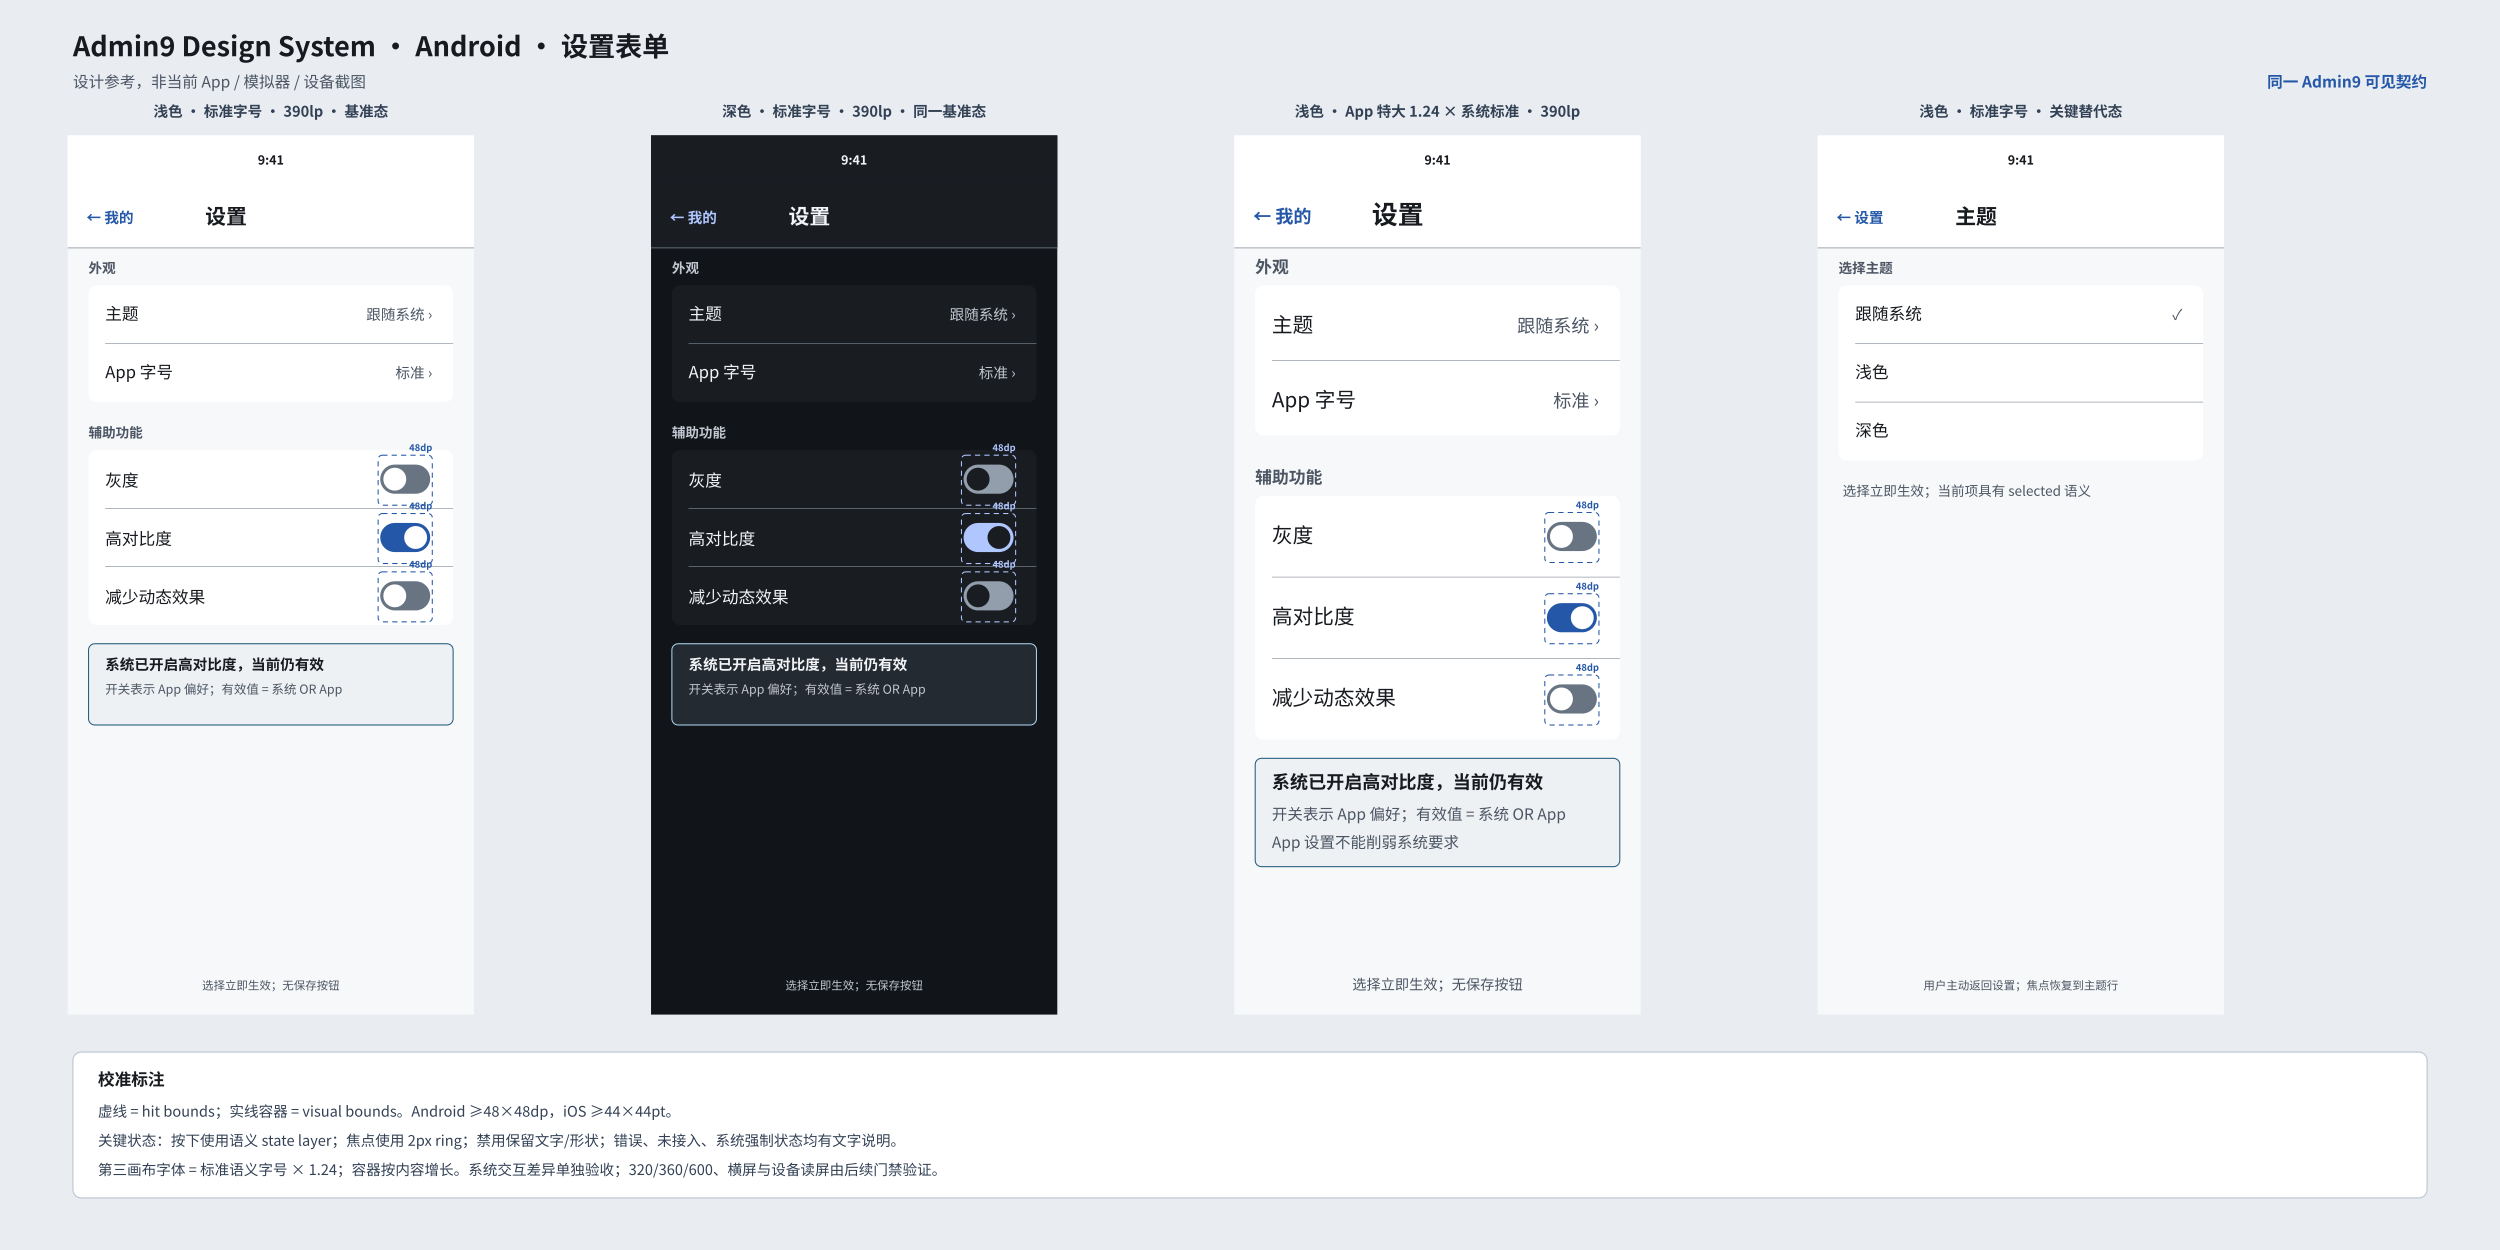
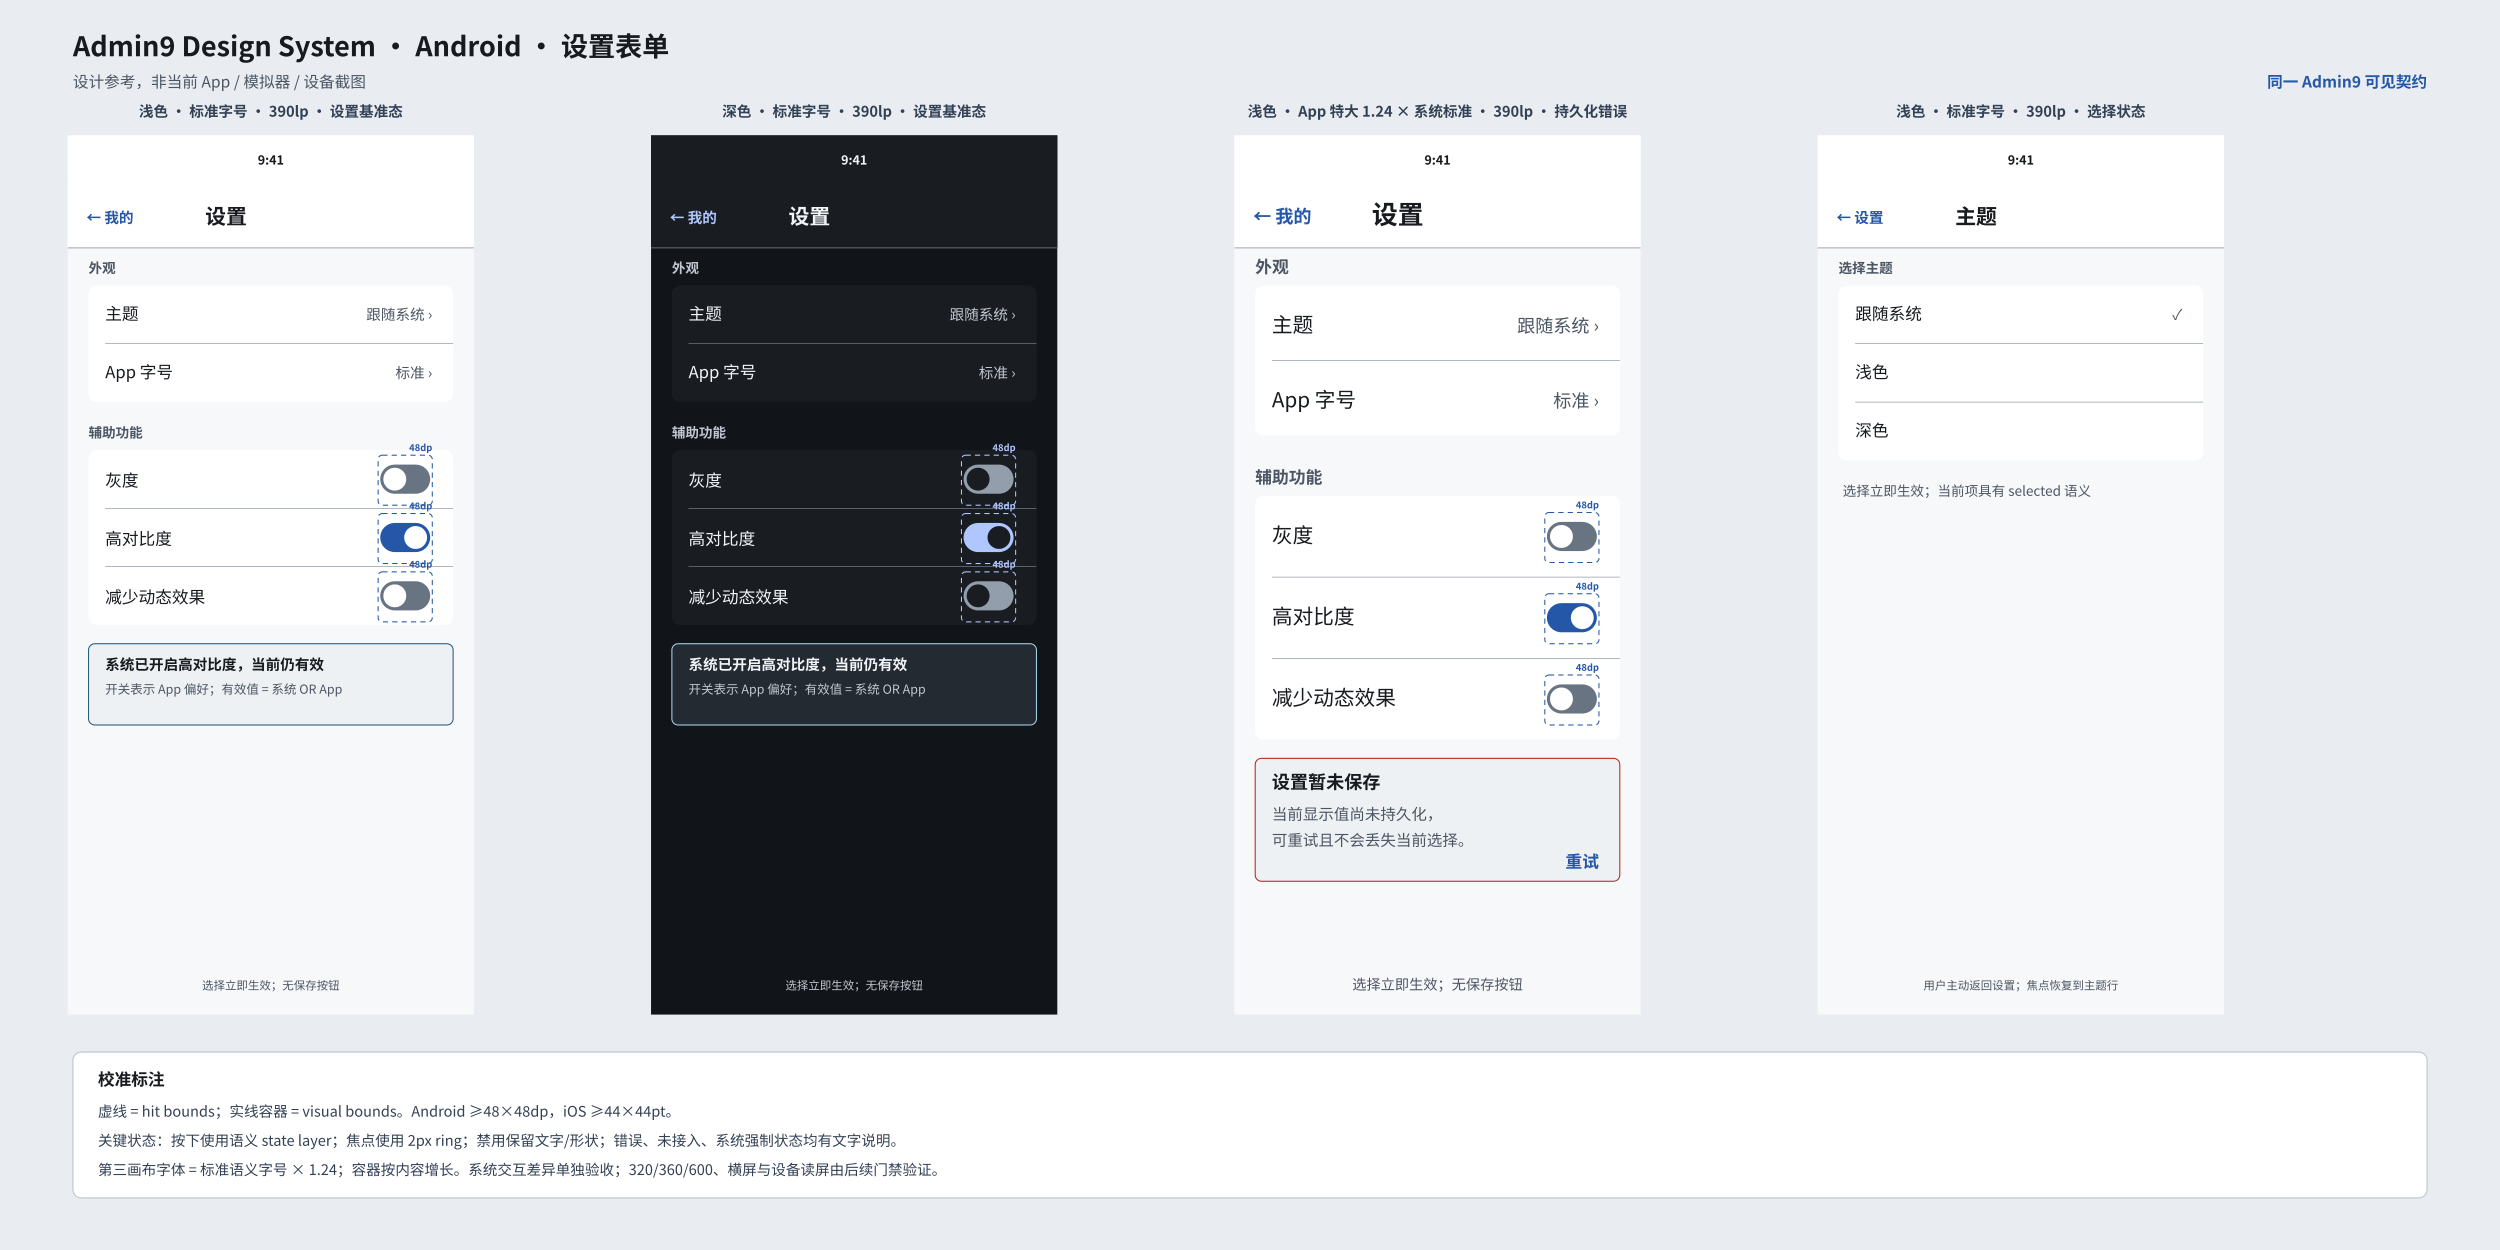
<svg xmlns="http://www.w3.org/2000/svg" width="2400" height="1200" viewBox="0 0 2400 1200">
  <rect x="0" y="0" width="2400" height="1200" rx="0" fill="#E9EDF2" stroke="none" />
  <text x="70" y="54" font-size="26" font-weight="750" fill="#171A1F" text-anchor="start" font-family="-apple-system,BlinkMacSystemFont,'Noto Sans CJK SC','PingFang SC',Arial,sans-serif">Admin9 Design System · Android · 设置表单</text>
  <text x="70" y="84" font-size="15" font-weight="500" fill="#4B5563" text-anchor="start" font-family="-apple-system,BlinkMacSystemFont,'Noto Sans CJK SC','PingFang SC',Arial,sans-serif">设计参考，非当前 App / 模拟器 / 设备截图</text>
  <text x="2330" y="84" font-size="15" font-weight="650" fill="#2457A7" text-anchor="end" font-family="-apple-system,BlinkMacSystemFont,'Noto Sans CJK SC','PingFang SC',Arial,sans-serif">同一 Admin9 可见契约</text>
-   <text x="260" y="112" font-size="14" font-weight="650" fill="#334155" text-anchor="middle" font-family="-apple-system,BlinkMacSystemFont,'Noto Sans CJK SC','PingFang SC',Arial,sans-serif">浅色 · 标准字号 · 390lp · 基准态</text>
+   <text x="260" y="112" font-size="14" font-weight="650" fill="#334155" text-anchor="middle" font-family="-apple-system,BlinkMacSystemFont,'Noto Sans CJK SC','PingFang SC',Arial,sans-serif">浅色 · 标准字号 · 390lp · 设置基准态</text>
  <g transform="translate(65,130)">
    <rect x="0" y="0" width="390" height="844" rx="0" fill="#F7F8FA" stroke="none" />
    <rect x="0" y="0" width="390" height="44" rx="0" fill="#FFFFFF" stroke="none" />
    <text x="195" y="28" font-size="12" font-weight="600" fill="#171A1F" text-anchor="middle" font-family="-apple-system,BlinkMacSystemFont,'Noto Sans CJK SC','PingFang SC',Arial,sans-serif">9:41</text>
    <rect x="0" y="44" width="390" height="64" rx="0" fill="#FFFFFF" stroke="none" />
    <text x="18" y="84" font-size="14" font-weight="650" fill="#2457A7" text-anchor="start" font-family="-apple-system,BlinkMacSystemFont,'Noto Sans CJK SC','PingFang SC',Arial,sans-serif">← 我的</text>
    <text x="132" y="85" font-size="20" font-weight="700" fill="#171A1F" text-anchor="start" font-family="-apple-system,BlinkMacSystemFont,'Noto Sans CJK SC','PingFang SC',Arial,sans-serif">设置</text>
    <line x1="0" y1="108" x2="390" y2="108" stroke="#687482" stroke-width="0.6" />
    <text x="20" y="132" font-size="13" font-weight="650" fill="#4B5563" text-anchor="start" font-family="-apple-system,BlinkMacSystemFont,'Noto Sans CJK SC','PingFang SC',Arial,sans-serif">外观</text>
    <rect x="20" y="144" width="350" height="112" rx="8" fill="#FFFFFF" stroke="none" />
    <text x="36" y="177" font-size="16" font-weight="500" fill="#171A1F" text-anchor="start" font-family="-apple-system,BlinkMacSystemFont,'Noto Sans CJK SC','PingFang SC',Arial,sans-serif">主题</text>
    <text x="350" y="177" font-size="14" font-weight="500" fill="#4B5563" text-anchor="end" font-family="-apple-system,BlinkMacSystemFont,'Noto Sans CJK SC','PingFang SC',Arial,sans-serif">跟随系统  ›</text>
    <line x1="36" y1="200" x2="370" y2="200" stroke="#687482" stroke-width="0.5" />
    <text x="36" y="233" font-size="16" font-weight="500" fill="#171A1F" text-anchor="start" font-family="-apple-system,BlinkMacSystemFont,'Noto Sans CJK SC','PingFang SC',Arial,sans-serif">App 字号</text>
    <text x="350" y="233" font-size="14" font-weight="500" fill="#4B5563" text-anchor="end" font-family="-apple-system,BlinkMacSystemFont,'Noto Sans CJK SC','PingFang SC',Arial,sans-serif">标准  ›</text>
    <text x="20" y="290" font-size="13" font-weight="650" fill="#4B5563" text-anchor="start" font-family="-apple-system,BlinkMacSystemFont,'Noto Sans CJK SC','PingFang SC',Arial,sans-serif">辅助功能</text>
    <rect x="20" y="302" width="350" height="168" rx="8" fill="#FFFFFF" stroke="none" />
    <text x="36" y="337" font-size="16" font-weight="500" fill="#171A1F" text-anchor="start" font-family="-apple-system,BlinkMacSystemFont,'Noto Sans CJK SC','PingFang SC',Arial,sans-serif">灰度</text>
    <rect x="300" y="316" width="48" height="28" rx="14" fill="#687482" stroke="none" />
    <circle cx="314" cy="330" r="11" fill="#FFFFFF" />
    <rect x="298" y="307" width="52" height="48" rx="4" fill="none" stroke="#2457A7" stroke-dasharray="5 4" />
    <text x="350" y="303" font-size="9" font-weight="600" fill="#2457A7" text-anchor="end" font-family="-apple-system,BlinkMacSystemFont,'Noto Sans CJK SC','PingFang SC',Arial,sans-serif">48dp</text>
    <line x1="36" y1="358" x2="370" y2="358" stroke="#687482" stroke-width="0.5" />
    <text x="36" y="393" font-size="16" font-weight="500" fill="#171A1F" text-anchor="start" font-family="-apple-system,BlinkMacSystemFont,'Noto Sans CJK SC','PingFang SC',Arial,sans-serif">高对比度</text>
    <rect x="300" y="372" width="48" height="28" rx="14" fill="#2457A7" stroke="none" />
    <circle cx="334" cy="386" r="11" fill="#FFFFFF" />
    <rect x="298" y="363" width="52" height="48" rx="4" fill="none" stroke="#2457A7" stroke-dasharray="5 4" />
    <text x="350" y="359" font-size="9" font-weight="600" fill="#2457A7" text-anchor="end" font-family="-apple-system,BlinkMacSystemFont,'Noto Sans CJK SC','PingFang SC',Arial,sans-serif">48dp</text>
    <line x1="36" y1="414" x2="370" y2="414" stroke="#687482" stroke-width="0.5" />
    <text x="36" y="449" font-size="16" font-weight="500" fill="#171A1F" text-anchor="start" font-family="-apple-system,BlinkMacSystemFont,'Noto Sans CJK SC','PingFang SC',Arial,sans-serif">减少动态效果</text>
    <rect x="300" y="428" width="48" height="28" rx="14" fill="#687482" stroke="none" />
    <circle cx="314" cy="442" r="11" fill="#FFFFFF" />
    <rect x="298" y="419" width="52" height="48" rx="4" fill="none" stroke="#2457A7" stroke-dasharray="5 4" />
    <text x="350" y="415" font-size="9" font-weight="600" fill="#2457A7" text-anchor="end" font-family="-apple-system,BlinkMacSystemFont,'Noto Sans CJK SC','PingFang SC',Arial,sans-serif">48dp</text>
    <rect x="20" y="488" width="350" height="78" rx="6" fill="#EEF1F4" stroke="#245A7A" />
    <text x="36" y="513" font-size="14" font-weight="650" fill="#171A1F" text-anchor="start" font-family="-apple-system,BlinkMacSystemFont,'Noto Sans CJK SC','PingFang SC',Arial,sans-serif">系统已开启高对比度，当前仍有效</text>
    <text x="36" y="536" font-size="12" font-weight="400" fill="#4B5563" text-anchor="start" font-family="-apple-system,BlinkMacSystemFont,'Noto Sans CJK SC','PingFang SC',Arial,sans-serif">开关表示 App 偏好；有效值 = 系统 OR App</text>
    <text x="195" y="820" font-size="11" font-weight="500" fill="#4B5563" text-anchor="middle" font-family="-apple-system,BlinkMacSystemFont,'Noto Sans CJK SC','PingFang SC',Arial,sans-serif">选择立即生效；无保存按钮</text>
  </g>
-   <text x="820" y="112" font-size="14" font-weight="650" fill="#334155" text-anchor="middle" font-family="-apple-system,BlinkMacSystemFont,'Noto Sans CJK SC','PingFang SC',Arial,sans-serif">深色 · 标准字号 · 390lp · 同一基准态</text>
+   <text x="820" y="112" font-size="14" font-weight="650" fill="#334155" text-anchor="middle" font-family="-apple-system,BlinkMacSystemFont,'Noto Sans CJK SC','PingFang SC',Arial,sans-serif">深色 · 标准字号 · 390lp · 设置基准态</text>
  <g transform="translate(625,130)">
    <rect x="0" y="0" width="390" height="844" rx="0" fill="#111418" stroke="none" />
    <rect x="0" y="0" width="390" height="44" rx="0" fill="#191D22" stroke="none" />
    <text x="195" y="28" font-size="12" font-weight="600" fill="#F2F4F7" text-anchor="middle" font-family="-apple-system,BlinkMacSystemFont,'Noto Sans CJK SC','PingFang SC',Arial,sans-serif">9:41</text>
    <rect x="0" y="44" width="390" height="64" rx="0" fill="#191D22" stroke="none" />
    <text x="18" y="84" font-size="14" font-weight="650" fill="#AFC6FF" text-anchor="start" font-family="-apple-system,BlinkMacSystemFont,'Noto Sans CJK SC','PingFang SC',Arial,sans-serif">← 我的</text>
    <text x="132" y="85" font-size="20" font-weight="700" fill="#F2F4F7" text-anchor="start" font-family="-apple-system,BlinkMacSystemFont,'Noto Sans CJK SC','PingFang SC',Arial,sans-serif">设置</text>
    <line x1="0" y1="108" x2="390" y2="108" stroke="#929EAC" stroke-width="0.6" />
    <text x="20" y="132" font-size="13" font-weight="650" fill="#C1C7D0" text-anchor="start" font-family="-apple-system,BlinkMacSystemFont,'Noto Sans CJK SC','PingFang SC',Arial,sans-serif">外观</text>
    <rect x="20" y="144" width="350" height="112" rx="8" fill="#191D22" stroke="none" />
    <text x="36" y="177" font-size="16" font-weight="500" fill="#F2F4F7" text-anchor="start" font-family="-apple-system,BlinkMacSystemFont,'Noto Sans CJK SC','PingFang SC',Arial,sans-serif">主题</text>
    <text x="350" y="177" font-size="14" font-weight="500" fill="#C1C7D0" text-anchor="end" font-family="-apple-system,BlinkMacSystemFont,'Noto Sans CJK SC','PingFang SC',Arial,sans-serif">跟随系统  ›</text>
    <line x1="36" y1="200" x2="370" y2="200" stroke="#929EAC" stroke-width="0.5" />
    <text x="36" y="233" font-size="16" font-weight="500" fill="#F2F4F7" text-anchor="start" font-family="-apple-system,BlinkMacSystemFont,'Noto Sans CJK SC','PingFang SC',Arial,sans-serif">App 字号</text>
    <text x="350" y="233" font-size="14" font-weight="500" fill="#C1C7D0" text-anchor="end" font-family="-apple-system,BlinkMacSystemFont,'Noto Sans CJK SC','PingFang SC',Arial,sans-serif">标准  ›</text>
    <text x="20" y="290" font-size="13" font-weight="650" fill="#C1C7D0" text-anchor="start" font-family="-apple-system,BlinkMacSystemFont,'Noto Sans CJK SC','PingFang SC',Arial,sans-serif">辅助功能</text>
    <rect x="20" y="302" width="350" height="168" rx="8" fill="#191D22" stroke="none" />
    <text x="36" y="337" font-size="16" font-weight="500" fill="#F2F4F7" text-anchor="start" font-family="-apple-system,BlinkMacSystemFont,'Noto Sans CJK SC','PingFang SC',Arial,sans-serif">灰度</text>
    <rect x="300" y="316" width="48" height="28" rx="14" fill="#929EAC" stroke="none" />
    <circle cx="314" cy="330" r="11" fill="#191D22" />
    <rect x="298" y="307" width="52" height="48" rx="4" fill="none" stroke="#AFC6FF" stroke-dasharray="5 4" />
    <text x="350" y="303" font-size="9" font-weight="600" fill="#AFC6FF" text-anchor="end" font-family="-apple-system,BlinkMacSystemFont,'Noto Sans CJK SC','PingFang SC',Arial,sans-serif">48dp</text>
    <line x1="36" y1="358" x2="370" y2="358" stroke="#929EAC" stroke-width="0.5" />
    <text x="36" y="393" font-size="16" font-weight="500" fill="#F2F4F7" text-anchor="start" font-family="-apple-system,BlinkMacSystemFont,'Noto Sans CJK SC','PingFang SC',Arial,sans-serif">高对比度</text>
    <rect x="300" y="372" width="48" height="28" rx="14" fill="#AFC6FF" stroke="none" />
    <circle cx="334" cy="386" r="11" fill="#191D22" />
    <rect x="298" y="363" width="52" height="48" rx="4" fill="none" stroke="#AFC6FF" stroke-dasharray="5 4" />
    <text x="350" y="359" font-size="9" font-weight="600" fill="#AFC6FF" text-anchor="end" font-family="-apple-system,BlinkMacSystemFont,'Noto Sans CJK SC','PingFang SC',Arial,sans-serif">48dp</text>
    <line x1="36" y1="414" x2="370" y2="414" stroke="#929EAC" stroke-width="0.5" />
    <text x="36" y="449" font-size="16" font-weight="500" fill="#F2F4F7" text-anchor="start" font-family="-apple-system,BlinkMacSystemFont,'Noto Sans CJK SC','PingFang SC',Arial,sans-serif">减少动态效果</text>
    <rect x="300" y="428" width="48" height="28" rx="14" fill="#929EAC" stroke="none" />
    <circle cx="314" cy="442" r="11" fill="#191D22" />
    <rect x="298" y="419" width="52" height="48" rx="4" fill="none" stroke="#AFC6FF" stroke-dasharray="5 4" />
    <text x="350" y="415" font-size="9" font-weight="600" fill="#AFC6FF" text-anchor="end" font-family="-apple-system,BlinkMacSystemFont,'Noto Sans CJK SC','PingFang SC',Arial,sans-serif">48dp</text>
    <rect x="20" y="488" width="350" height="78" rx="6" fill="#242A31" stroke="#A9D1EA" />
    <text x="36" y="513" font-size="14" font-weight="650" fill="#F2F4F7" text-anchor="start" font-family="-apple-system,BlinkMacSystemFont,'Noto Sans CJK SC','PingFang SC',Arial,sans-serif">系统已开启高对比度，当前仍有效</text>
    <text x="36" y="536" font-size="12" font-weight="400" fill="#C1C7D0" text-anchor="start" font-family="-apple-system,BlinkMacSystemFont,'Noto Sans CJK SC','PingFang SC',Arial,sans-serif">开关表示 App 偏好；有效值 = 系统 OR App</text>
    <text x="195" y="820" font-size="11" font-weight="500" fill="#C1C7D0" text-anchor="middle" font-family="-apple-system,BlinkMacSystemFont,'Noto Sans CJK SC','PingFang SC',Arial,sans-serif">选择立即生效；无保存按钮</text>
  </g>
-   <text x="1380" y="112" font-size="14" font-weight="650" fill="#334155" text-anchor="middle" font-family="-apple-system,BlinkMacSystemFont,'Noto Sans CJK SC','PingFang SC',Arial,sans-serif">浅色 · App 特大 1.24 × 系统标准 · 390lp</text>
+   <text x="1380" y="112" font-size="14" font-weight="650" fill="#334155" text-anchor="middle" font-family="-apple-system,BlinkMacSystemFont,'Noto Sans CJK SC','PingFang SC',Arial,sans-serif">浅色 · App 特大 1.24 × 系统标准 · 390lp · 持久化错误</text>
  <g transform="translate(1185,130)">
    <rect x="0" y="0" width="390" height="844" rx="0" fill="#F7F8FA" stroke="none" />
    <rect x="0" y="0" width="390" height="44" rx="0" fill="#FFFFFF" stroke="none" />
    <text x="195" y="28" font-size="12" font-weight="600" fill="#171A1F" text-anchor="middle" font-family="-apple-system,BlinkMacSystemFont,'Noto Sans CJK SC','PingFang SC',Arial,sans-serif">9:41</text>
    <rect x="0" y="44" width="390" height="64" rx="0" fill="#FFFFFF" stroke="none" />
    <text x="18" y="84" font-size="17.36" font-weight="650" fill="#2457A7" text-anchor="start" font-family="-apple-system,BlinkMacSystemFont,'Noto Sans CJK SC','PingFang SC',Arial,sans-serif">← 我的</text>
    <text x="132" y="85" font-size="24.8" font-weight="700" fill="#171A1F" text-anchor="start" font-family="-apple-system,BlinkMacSystemFont,'Noto Sans CJK SC','PingFang SC',Arial,sans-serif">设置</text>
    <line x1="0" y1="108" x2="390" y2="108" stroke="#687482" stroke-width="0.6" />
    <text x="20" y="132" font-size="16.12" font-weight="650" fill="#4B5563" text-anchor="start" font-family="-apple-system,BlinkMacSystemFont,'Noto Sans CJK SC','PingFang SC',Arial,sans-serif">外观</text>
    <rect x="20" y="144" width="350" height="144" rx="8" fill="#FFFFFF" stroke="none" />
    <text x="36" y="189" font-size="19.84" font-weight="500" fill="#171A1F" text-anchor="start" font-family="-apple-system,BlinkMacSystemFont,'Noto Sans CJK SC','PingFang SC',Arial,sans-serif">主题</text>
    <text x="350" y="189" font-size="17.36" font-weight="500" fill="#4B5563" text-anchor="end" font-family="-apple-system,BlinkMacSystemFont,'Noto Sans CJK SC','PingFang SC',Arial,sans-serif">跟随系统  ›</text>
    <line x1="36" y1="216" x2="370" y2="216" stroke="#687482" stroke-width="0.5" />
    <text x="36" y="261" font-size="19.84" font-weight="500" fill="#171A1F" text-anchor="start" font-family="-apple-system,BlinkMacSystemFont,'Noto Sans CJK SC','PingFang SC',Arial,sans-serif">App 字号</text>
    <text x="350" y="261" font-size="17.36" font-weight="500" fill="#4B5563" text-anchor="end" font-family="-apple-system,BlinkMacSystemFont,'Noto Sans CJK SC','PingFang SC',Arial,sans-serif">标准  ›</text>
    <text x="20" y="334" font-size="16.12" font-weight="650" fill="#4B5563" text-anchor="start" font-family="-apple-system,BlinkMacSystemFont,'Noto Sans CJK SC','PingFang SC',Arial,sans-serif">辅助功能</text>
    <rect x="20" y="346" width="350" height="234" rx="8" fill="#FFFFFF" stroke="none" />
    <text x="36" y="391" font-size="19.84" font-weight="500" fill="#171A1F" text-anchor="start" font-family="-apple-system,BlinkMacSystemFont,'Noto Sans CJK SC','PingFang SC',Arial,sans-serif">灰度</text>
    <rect x="300" y="371" width="48" height="28" rx="14" fill="#687482" stroke="none" />
    <circle cx="314" cy="385" r="11" fill="#FFFFFF" />
    <rect x="298" y="362" width="52" height="48" rx="4" fill="none" stroke="#2457A7" stroke-dasharray="5 4" />
    <text x="350" y="358" font-size="9" font-weight="600" fill="#2457A7" text-anchor="end" font-family="-apple-system,BlinkMacSystemFont,'Noto Sans CJK SC','PingFang SC',Arial,sans-serif">48dp</text>
    <line x1="36" y1="424" x2="370" y2="424" stroke="#687482" stroke-width="0.5" />
    <text x="36" y="469" font-size="19.84" font-weight="500" fill="#171A1F" text-anchor="start" font-family="-apple-system,BlinkMacSystemFont,'Noto Sans CJK SC','PingFang SC',Arial,sans-serif">高对比度</text>
    <rect x="300" y="449" width="48" height="28" rx="14" fill="#2457A7" stroke="none" />
    <circle cx="334" cy="463" r="11" fill="#FFFFFF" />
    <rect x="298" y="440" width="52" height="48" rx="4" fill="none" stroke="#2457A7" stroke-dasharray="5 4" />
    <text x="350" y="436" font-size="9" font-weight="600" fill="#2457A7" text-anchor="end" font-family="-apple-system,BlinkMacSystemFont,'Noto Sans CJK SC','PingFang SC',Arial,sans-serif">48dp</text>
    <line x1="36" y1="502" x2="370" y2="502" stroke="#687482" stroke-width="0.5" />
    <text x="36" y="547" font-size="19.84" font-weight="500" fill="#171A1F" text-anchor="start" font-family="-apple-system,BlinkMacSystemFont,'Noto Sans CJK SC','PingFang SC',Arial,sans-serif">减少动态效果</text>
    <rect x="300" y="527" width="48" height="28" rx="14" fill="#687482" stroke="none" />
    <circle cx="314" cy="541" r="11" fill="#FFFFFF" />
    <rect x="298" y="518" width="52" height="48" rx="4" fill="none" stroke="#2457A7" stroke-dasharray="5 4" />
    <text x="350" y="514" font-size="9" font-weight="600" fill="#2457A7" text-anchor="end" font-family="-apple-system,BlinkMacSystemFont,'Noto Sans CJK SC','PingFang SC',Arial,sans-serif">48dp</text>
-     <rect x="20" y="598" width="350" height="104" rx="6" fill="#EEF1F4" stroke="#245A7A" />
-     <text x="36" y="627" font-size="17.36" font-weight="650" fill="#171A1F" text-anchor="start" font-family="-apple-system,BlinkMacSystemFont,'Noto Sans CJK SC','PingFang SC',Arial,sans-serif">系统已开启高对比度，当前仍有效</text>
-     <text x="36" y="657" font-size="14.88" font-weight="400" fill="#4B5563" text-anchor="start" font-family="-apple-system,BlinkMacSystemFont,'Noto Sans CJK SC','PingFang SC',Arial,sans-serif">开关表示 App 偏好；有效值 = 系统 OR App</text>
-     <text x="36" y="684" font-size="14.88" font-weight="400" fill="#4B5563" text-anchor="start" font-family="-apple-system,BlinkMacSystemFont,'Noto Sans CJK SC','PingFang SC',Arial,sans-serif">App 设置不能削弱系统要求</text>
+     <rect x="20" y="598" width="350" height="118" rx="6" fill="#EEF1F4" stroke="#B3261E" />
+     <text x="36" y="627" font-size="17.36" font-weight="650" fill="#171A1F" text-anchor="start" font-family="-apple-system,BlinkMacSystemFont,'Noto Sans CJK SC','PingFang SC',Arial,sans-serif">设置暂未保存</text>
+     <text x="36" y="657" font-size="14.88" font-weight="400" fill="#4B5563" text-anchor="start" font-family="-apple-system,BlinkMacSystemFont,'Noto Sans CJK SC','PingFang SC',Arial,sans-serif">当前显示值尚未持久化，</text>
+     <text x="36" y="682" font-size="14.88" font-weight="400" fill="#4B5563" text-anchor="start" font-family="-apple-system,BlinkMacSystemFont,'Noto Sans CJK SC','PingFang SC',Arial,sans-serif">可重试且不会丢失当前选择。</text>
+     <text x="350" y="703" font-size="16.12" font-weight="650" fill="#2457A7" text-anchor="end" font-family="-apple-system,BlinkMacSystemFont,'Noto Sans CJK SC','PingFang SC',Arial,sans-serif">重试</text>
    <text x="195" y="820" font-size="13.64" font-weight="500" fill="#4B5563" text-anchor="middle" font-family="-apple-system,BlinkMacSystemFont,'Noto Sans CJK SC','PingFang SC',Arial,sans-serif">选择立即生效；无保存按钮</text>
  </g>
-   <text x="1940" y="112" font-size="14" font-weight="650" fill="#334155" text-anchor="middle" font-family="-apple-system,BlinkMacSystemFont,'Noto Sans CJK SC','PingFang SC',Arial,sans-serif">浅色 · 标准字号 · 关键替代态</text>
+   <text x="1940" y="112" font-size="14" font-weight="650" fill="#334155" text-anchor="middle" font-family="-apple-system,BlinkMacSystemFont,'Noto Sans CJK SC','PingFang SC',Arial,sans-serif">浅色 · 标准字号 · 390lp · 选择状态</text>
  <g transform="translate(1745,130)">
    <rect x="0" y="0" width="390" height="844" rx="0" fill="#F7F8FA" stroke="none" />
    <rect x="0" y="0" width="390" height="44" rx="0" fill="#FFFFFF" stroke="none" />
    <text x="195" y="28" font-size="12" font-weight="600" fill="#171A1F" text-anchor="middle" font-family="-apple-system,BlinkMacSystemFont,'Noto Sans CJK SC','PingFang SC',Arial,sans-serif">9:41</text>
    <rect x="0" y="44" width="390" height="64" rx="0" fill="#FFFFFF" stroke="none" />
    <text x="18" y="84" font-size="14" font-weight="650" fill="#2457A7" text-anchor="start" font-family="-apple-system,BlinkMacSystemFont,'Noto Sans CJK SC','PingFang SC',Arial,sans-serif">← 设置</text>
    <text x="132" y="85" font-size="20" font-weight="700" fill="#171A1F" text-anchor="start" font-family="-apple-system,BlinkMacSystemFont,'Noto Sans CJK SC','PingFang SC',Arial,sans-serif">主题</text>
    <line x1="0" y1="108" x2="390" y2="108" stroke="#687482" stroke-width="0.6" />
    <text x="20" y="132" font-size="13" font-weight="650" fill="#4B5563" text-anchor="start" font-family="-apple-system,BlinkMacSystemFont,'Noto Sans CJK SC','PingFang SC',Arial,sans-serif">选择主题</text>
    <rect x="20" y="144" width="350" height="168" rx="8" fill="#FFFFFF" stroke="none" />
    <text x="36" y="177" font-size="16" font-weight="500" fill="#171A1F" text-anchor="start" font-family="-apple-system,BlinkMacSystemFont,'Noto Sans CJK SC','PingFang SC',Arial,sans-serif">跟随系统</text>
    <text x="350" y="177" font-size="14" font-weight="500" fill="#4B5563" text-anchor="end" font-family="-apple-system,BlinkMacSystemFont,'Noto Sans CJK SC','PingFang SC',Arial,sans-serif">✓</text>
    <line x1="36" y1="200" x2="370" y2="200" stroke="#687482" stroke-width="0.5" />
    <text x="36" y="233" font-size="16" font-weight="500" fill="#171A1F" text-anchor="start" font-family="-apple-system,BlinkMacSystemFont,'Noto Sans CJK SC','PingFang SC',Arial,sans-serif">浅色</text>
    <line x1="36" y1="256" x2="370" y2="256" stroke="#687482" stroke-width="0.5" />
    <text x="36" y="289" font-size="16" font-weight="500" fill="#171A1F" text-anchor="start" font-family="-apple-system,BlinkMacSystemFont,'Noto Sans CJK SC','PingFang SC',Arial,sans-serif">深色</text>
    <text x="24" y="346" font-size="13" font-weight="400" fill="#4B5563" text-anchor="start" font-family="-apple-system,BlinkMacSystemFont,'Noto Sans CJK SC','PingFang SC',Arial,sans-serif">选择立即生效；当前项具有 selected 语义</text>
    <text x="195" y="820" font-size="11" font-weight="500" fill="#4B5563" text-anchor="middle" font-family="-apple-system,BlinkMacSystemFont,'Noto Sans CJK SC','PingFang SC',Arial,sans-serif">用户主动返回设置；焦点恢复到主题行</text>
  </g>
  <rect x="70" y="1010" width="2260" height="140" rx="8" fill="#FFFFFF" stroke="#B8C1CC" />
  <text x="94" y="1042" font-size="16" font-weight="700" fill="#171A1F" text-anchor="start" font-family="-apple-system,BlinkMacSystemFont,'Noto Sans CJK SC','PingFang SC',Arial,sans-serif">校准标注</text>
  <text x="94" y="1072" font-size="14" font-weight="400" fill="#334155" text-anchor="start" font-family="-apple-system,BlinkMacSystemFont,'Noto Sans CJK SC','PingFang SC',Arial,sans-serif">虚线 = hit bounds；实线容器 = visual bounds。Android ≥48×48dp，iOS ≥44×44pt。</text>
  <text x="94" y="1100" font-size="14" font-weight="400" fill="#334155" text-anchor="start" font-family="-apple-system,BlinkMacSystemFont,'Noto Sans CJK SC','PingFang SC',Arial,sans-serif">关键状态：按下使用语义 state layer；焦点使用 2px ring；禁用保留文字/形状；错误、未接入、系统强制状态均有文字说明。</text>
  <text x="94" y="1128" font-size="14" font-weight="400" fill="#334155" text-anchor="start" font-family="-apple-system,BlinkMacSystemFont,'Noto Sans CJK SC','PingFang SC',Arial,sans-serif">第三画布字体 = 标准语义字号 × 1.24；容器按内容增长。系统交互差异单独验收；320/360/600、横屏与设备读屏由后续门禁验证。</text>
</svg>
